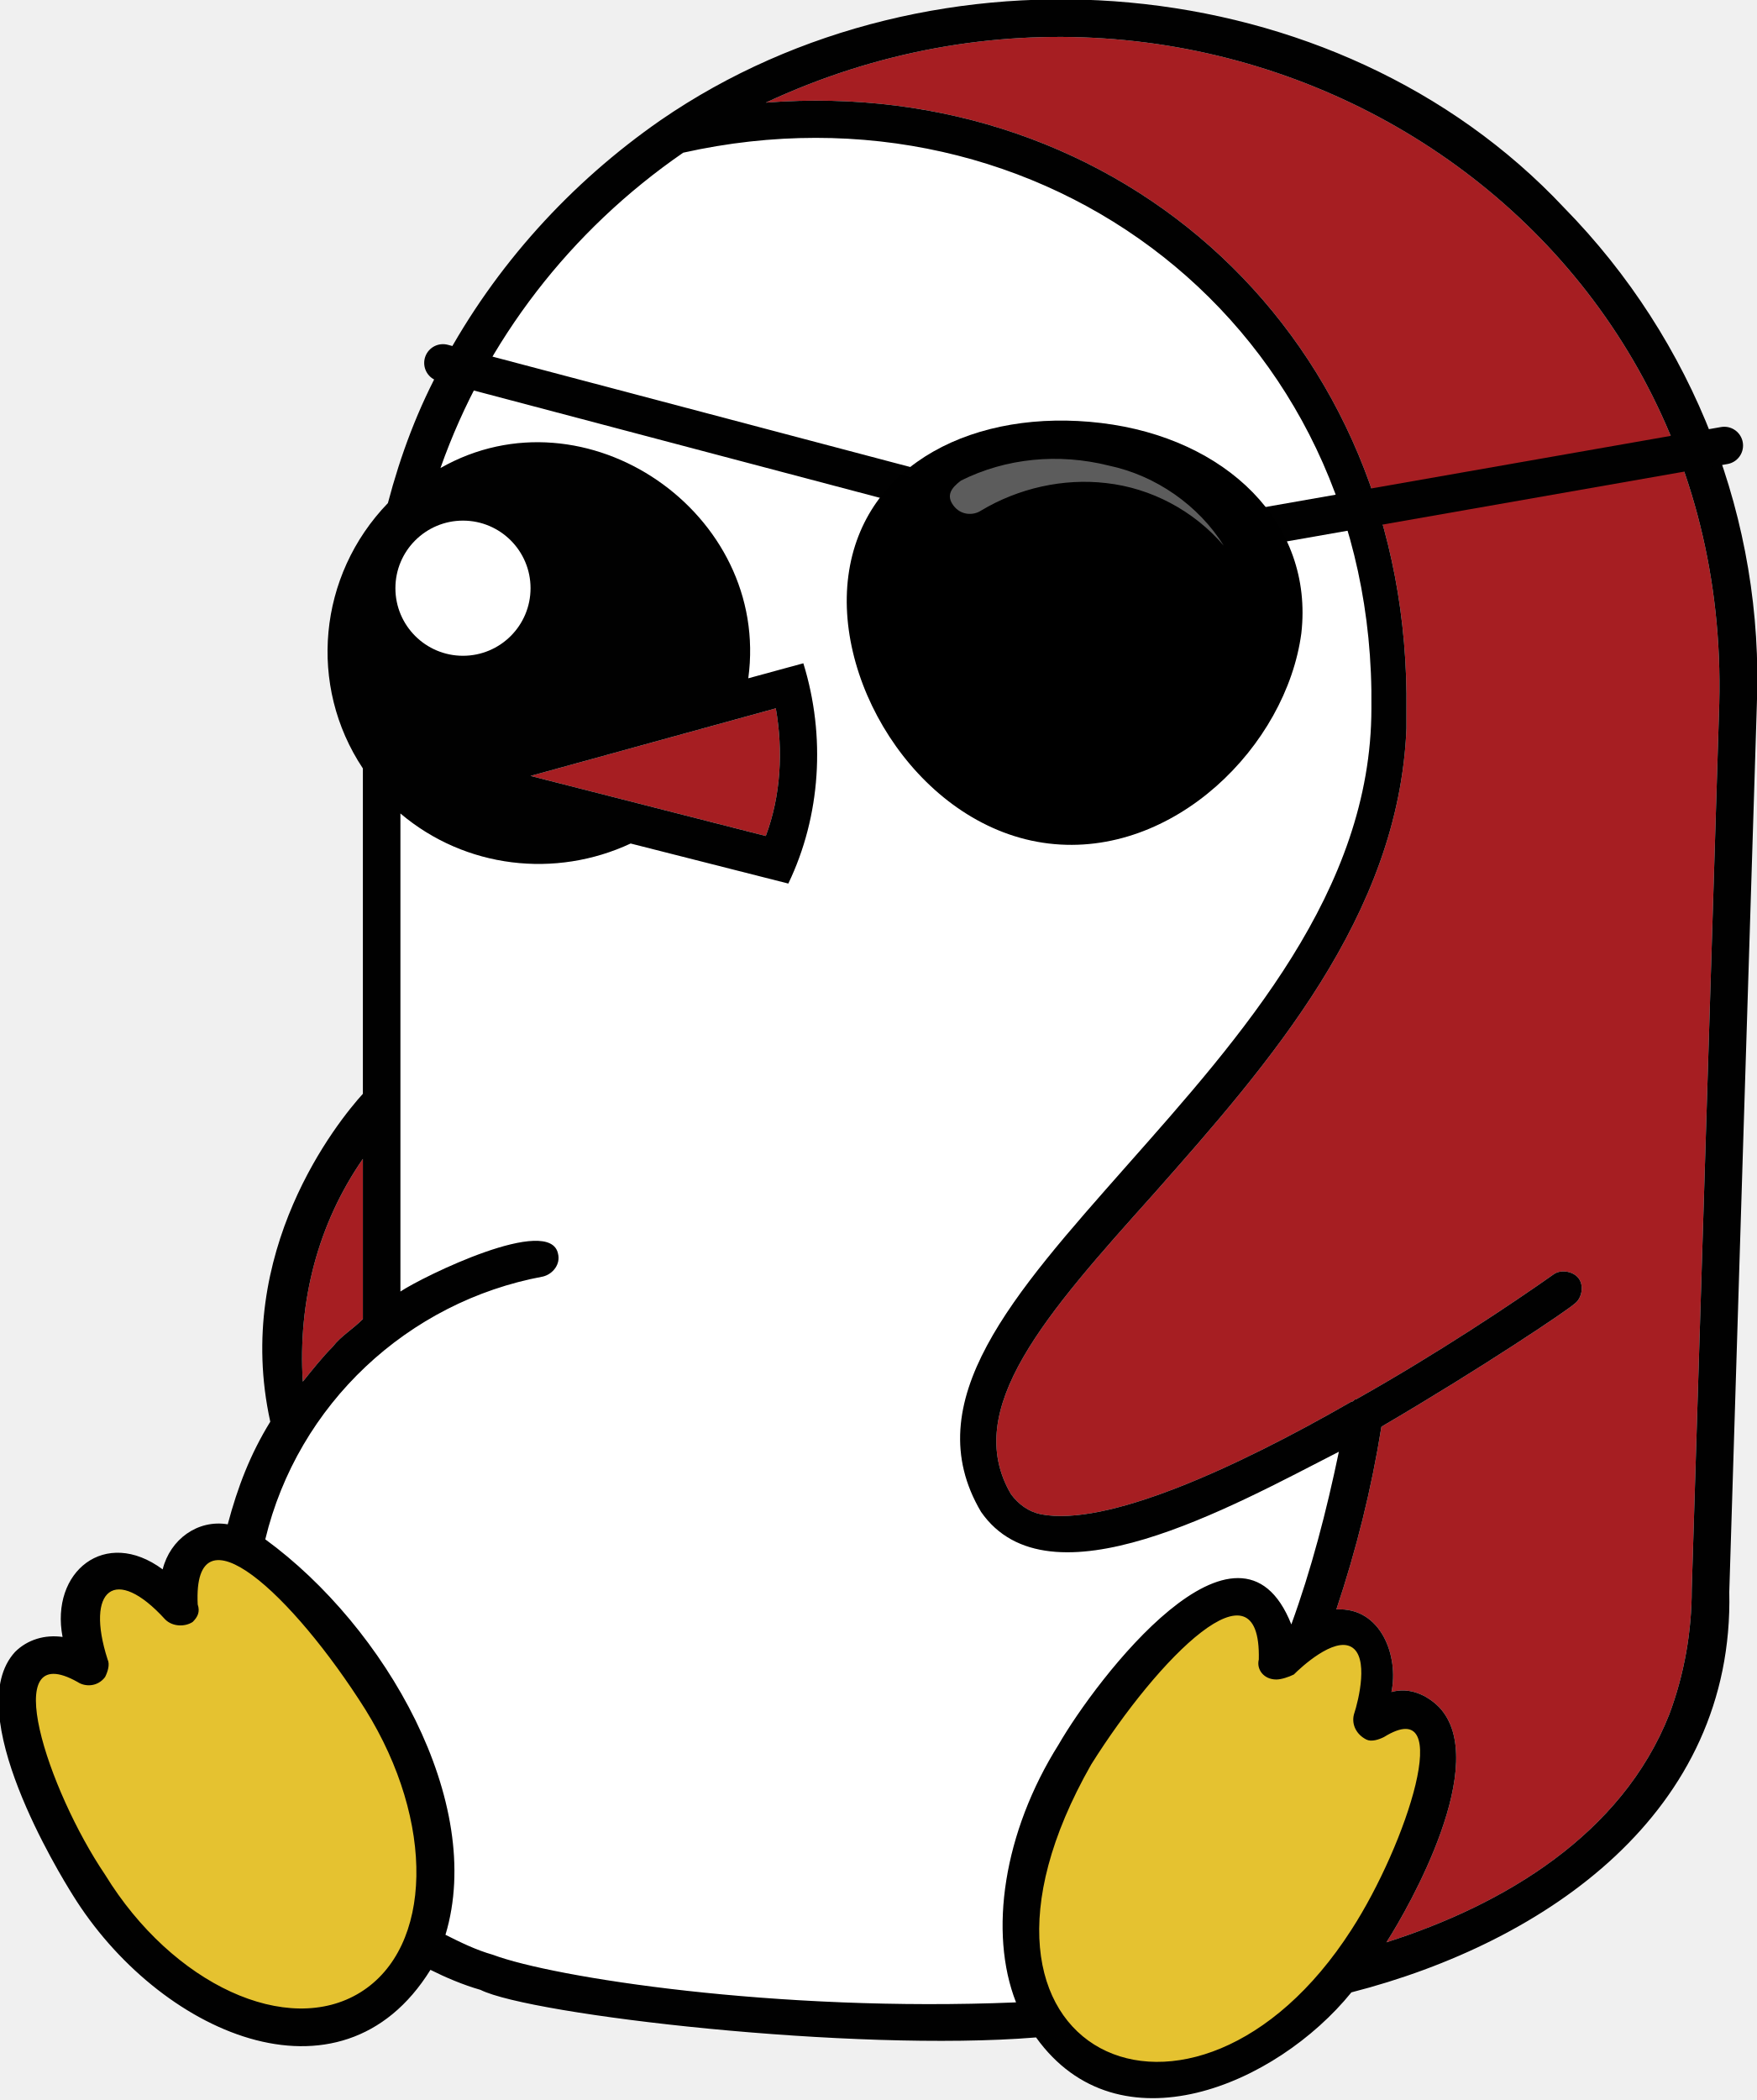
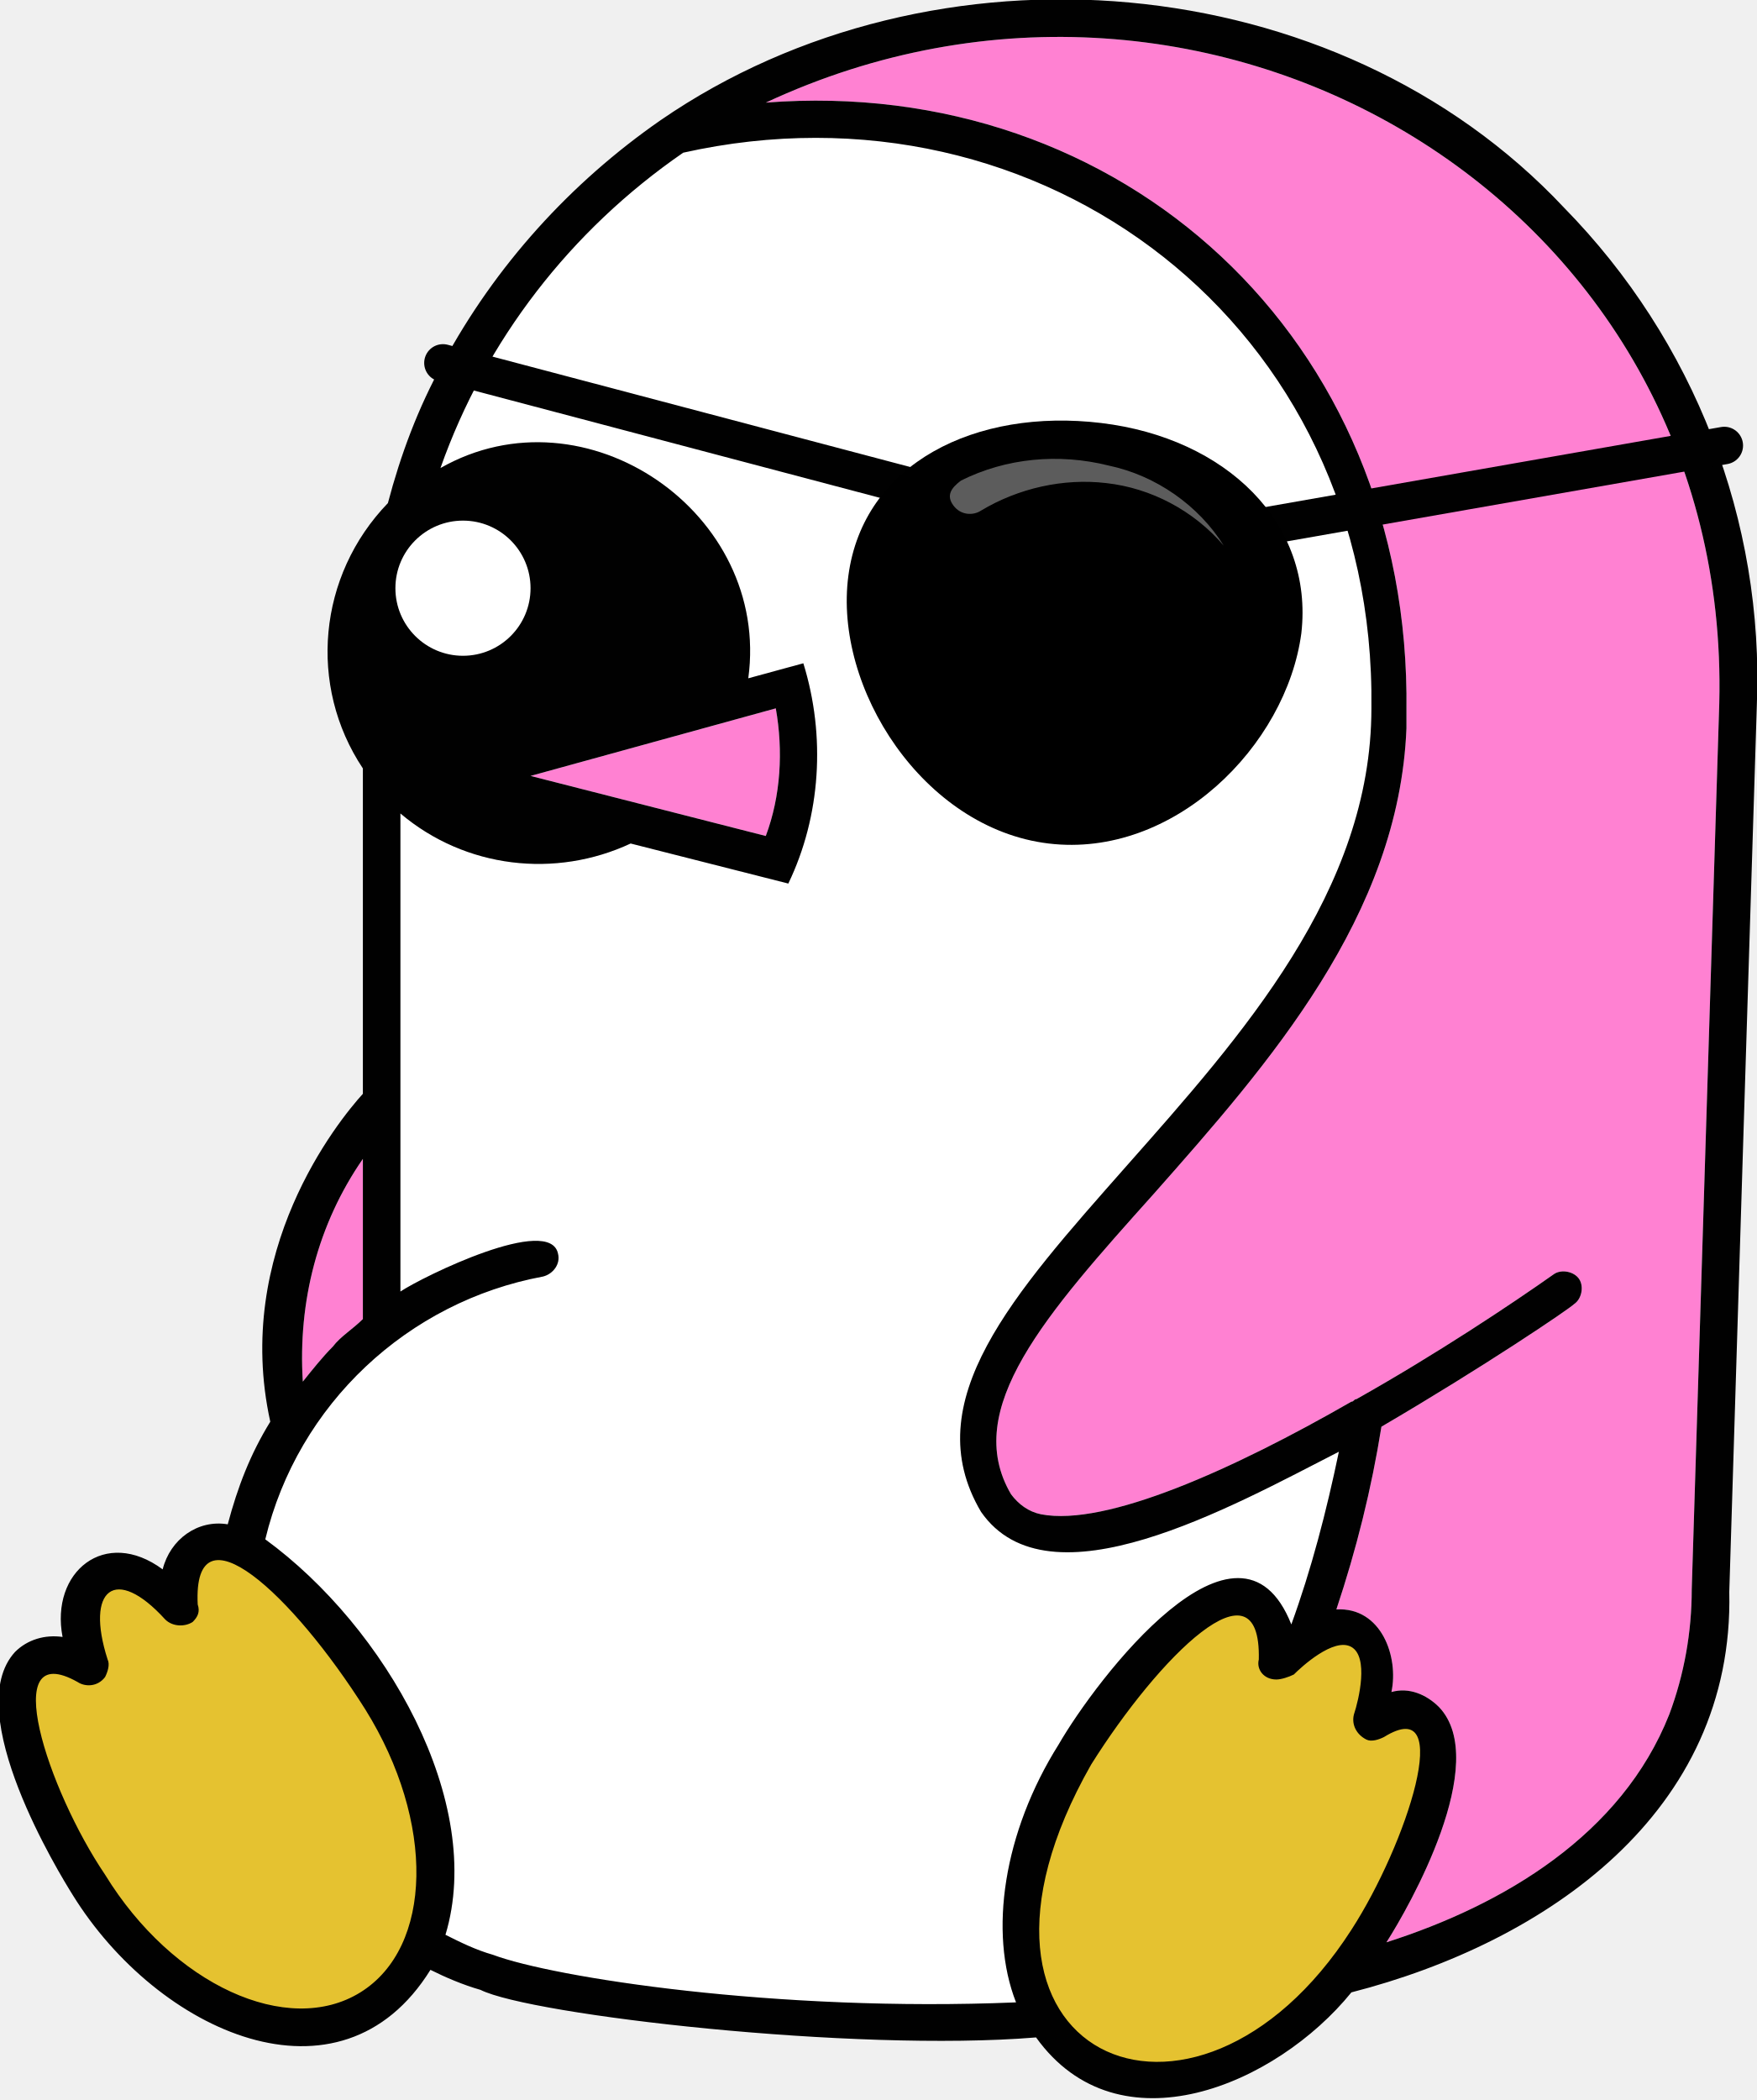
<svg xmlns="http://www.w3.org/2000/svg" version="1.1" id="NoCrownPatch" x="0px" y="0px" viewBox="0 0 70.2 83.9" style="enable-background:new 0 0 70.2 83.9;" xml:space="preserve">
  <style type="text/css">
- 	.st0{fill:#A61E22;}
+ 	.st0{fill:#FF81D2;}
	.st1{fill:#E5C230;}
	.st2{fill:#FFFFFF;}
	.st3{fill:#010101;}
	.st4{fill:none;stroke:#010101;stroke-width:1.5;stroke-linecap:round;stroke-miterlimit:10;}
	.st5{fill="url(#SVGID_1_penguin)";}
	.st6{fill:#5C5C5C;}
</style>
  <g id="Color_body">
    <path class="st0" d="M68.7,28.1c-1.1,35.4-1.1,35.4-1.1,35.4c0,1.7-0.3,3.4-0.9,5c-1.9,4.8-6.6,7.6-11.3,9.1   c0.9-1.4,4.2-7.2,2.1-9.4c-0.5-0.5-1.2-0.8-1.9-0.6c0.3-1.4-0.4-3.4-2.2-3.3c0.8-2.4,1.4-4.8,1.8-7.3c4.1-2.4,7.5-4.7,7.7-4.9   c0.3-0.2,0.4-0.7,0.2-1c-0.2-0.3-0.7-0.4-1-0.2c-1.7,1.2-4.7,3.2-7.9,5c-0.1,0-0.1,0.1-0.2,0.1c-4.7,2.7-9.8,5-12.4,4.5   c-0.5-0.1-0.9-0.4-1.2-0.8c-2-3.4,1.4-7.2,5.7-12c4.6-5.2,9.8-11.1,10.1-18.6h0c0-0.1,0-0.7,0-0.7C56.4,13.5,44.8,3,30.6,4.1   C48.4-4.2,69.2,8.1,68.7,28.1z" />
    <path class="st0" d="M14.5,46.3v6.4c-0.4,0.4-0.9,0.7-1.2,1.1c-0.4,0.4-0.8,0.9-1.2,1.4C11.9,52,12.7,48.9,14.5,46.3z" />
    <path class="st0" d="M21.2,31l9.8-2.7c0.3,1.7,0.2,3.5-0.4,5.1L21.2,31z" />
  </g>
  <g id="Shape">
    <polygon class="st1" points="51,65.7 50.2,64.1 49.1,63.8 47.4,65.4 45.4,66.8 43.4,69.4 41.9,72.2 40.8,75.9 41.1,79.3 42.6,81.8    44.1,82.8 47.1,83.2 50.8,81.9 54.5,77.7 56.7,73.5 57.4,70 56.6,68.4 54.8,68.7 54.8,66 53.4,65 51.7,65.4  " />
    <polygon class="st1" points="7.2,64.3 5.6,63.1 4.4,62.9 3.4,63.8 3.4,65.4 2.9,66.3 1.2,66.6 0.7,67.4 0.7,69.1 3.6,75.3    6.1,78.3 9.1,80.8 12.1,81 14.8,80.2 16.9,77.7 17.4,73.5 16.3,70 14,66.2 12.1,63.8 10.2,62.2 8.5,61.7 7.3,63  " />
    <path class="st2" d="M40.6,80c-9.6,0.4-18.5-1-20.9-1.9c-0.7-0.2-1.3-0.5-1.9-0.8c1.6-5.3-2.4-12.3-7.2-15.8   c1.3-5.4,5.7-9.5,11.1-10.5c0.4-0.1,0.7-0.5,0.6-0.9c0,0,0,0,0,0C22,48.5,16.9,51,16,51.6V32.5c2.6,2.2,6.2,2.6,9.2,1.2l6.3,1.6   c1.3-2.7,1.5-5.9,0.6-8.8l-2.2,0.6c0.9-6.6-6.5-11.7-12.3-8.4c1.8-5.1,5.2-9.5,9.7-12.6C41.6,2.9,55,13,54.8,28.3   c0,7.3-5.2,13.1-9.8,18.3c-4.5,5.1-8.4,9.4-5.8,13.8c2.7,3.9,10-0.2,14.3-2.4c-0.5,2.4-1.1,4.7-1.9,6.9c0,0,0,0,0,0   c-2.1-5.3-7.8,2.2-9.3,4.8C40.1,73.2,39.5,77.2,40.6,80z" />
    <circle class="st3" cx="42.8" cy="25.2" r="8.1" />
    <path class="st3" d="M62.5,8.3c-9.1-9.7-25.2-11-36.1-3.5c-3.6,2.5-6.6,5.8-8.7,9.7c-1,1.8-1.7,3.7-2.2,5.6   c-2.8,2.9-3.2,7.3-1,10.6v13c-1,1.1-5.2,6.3-3.7,13.1c-0.8,1.3-1.3,2.6-1.7,4.1c-1.2-0.2-2.3,0.6-2.6,1.8c-2.3-1.7-4.5,0.1-4,2.7   c-0.7-0.1-1.4,0.1-1.9,0.6c-2.2,2.4,1.8,8.9,2.3,9.7c3.4,5.5,10.7,8.8,14.3,3c0.6,0.3,1.3,0.6,2,0.8c2,1,14.9,2.5,22.2,1.9   c3.3,4.6,9.6,1.9,12.6-1.8c7.8-2,15.3-7.2,15.1-16c0-0.2,1.1-35.4,1.1-35.4C70.5,20.8,67.7,13.6,62.5,8.3z M21.2,31l9.8-2.7   c0.3,1.7,0.2,3.5-0.4,5.1L21.2,31z M14.5,46.3v6.4c-0.4,0.4-0.9,0.7-1.2,1.1c-0.4,0.4-0.8,0.9-1.2,1.4C11.9,52,12.7,48.9,14.5,46.3   z M14.4,79.6c-2.9,1.8-7.5-0.3-10.2-4.7c-2.3-3.4-4.3-9.5-1.1-7.7c0.3,0.2,0.8,0.2,1.1-0.2c0.1-0.2,0.2-0.5,0.1-0.7   c-0.9-2.8,0.3-3.8,2.3-1.6c0.3,0.3,0.8,0.3,1.1,0.1c0.2-0.2,0.3-0.4,0.2-0.7c-0.2-4.1,3.8-0.4,6.7,4.2   C17.4,72.8,17.3,77.8,14.4,79.6z M40.6,80c-9.6,0.4-18.5-1-20.9-1.9c-0.7-0.2-1.3-0.5-1.9-0.8c1.6-5.3-2.4-12.3-7.2-15.8   c1.3-5.4,5.7-9.5,11.1-10.5c0.4-0.1,0.7-0.5,0.6-0.9c0,0,0,0,0,0C22,48.5,16.9,51,16,51.6V32.5c2.6,2.2,6.2,2.6,9.2,1.2l6.3,1.6   c1.3-2.7,1.5-5.9,0.6-8.8l-2.2,0.6c0.9-6.6-6.5-11.7-12.3-8.4c1.8-5.1,5.2-9.5,9.7-12.6C41.6,2.9,55,13,54.8,28.3   c0,7.3-5.2,13.1-9.8,18.3c-4.5,5.1-8.4,9.4-5.8,13.8c2.7,3.9,10-0.2,14.3-2.4c-0.5,2.4-1.1,4.7-1.9,6.9c0,0,0,0,0,0   c-2.1-5.3-7.8,2.2-9.3,4.8C40.1,73.2,39.5,77.2,40.6,80L40.6,80z M54,77.1c-6.3,9.8-17,5-10.4-6.6c2.7-4.3,6.8-8.4,6.7-4.2   c-0.1,0.4,0.2,0.8,0.7,0.8c0.2,0,0.5-0.1,0.7-0.2c0.3-0.3,1.6-1.5,2.3-1.1c0.7,0.4,0.3,2.1,0.1,2.7c-0.1,0.4,0.1,0.8,0.5,1   c0.2,0.1,0.5,0,0.7-0.1C58.2,67.6,56.2,73.7,54,77.1L54,77.1z M68.7,28.1c-1.1,35.4-1.1,35.4-1.1,35.4c0,1.7-0.3,3.4-0.9,5   c-1.9,4.8-6.6,7.6-11.3,9.1c0.9-1.4,4.2-7.2,2.1-9.4c-0.5-0.5-1.2-0.8-1.9-0.6c0.3-1.4-0.4-3.4-2.2-3.3c0.8-2.4,1.4-4.8,1.8-7.3   c4.1-2.4,7.5-4.7,7.7-4.9c0.3-0.2,0.4-0.7,0.2-1c-0.2-0.3-0.7-0.4-1-0.2c-1.7,1.2-4.7,3.2-7.9,5c-0.1,0-0.1,0.1-0.2,0.1   c-4.7,2.7-9.8,5-12.4,4.5c-0.5-0.1-0.9-0.4-1.2-0.8c-2-3.4,1.4-7.2,5.7-12c4.6-5.2,9.8-11.1,10.1-18.6h0c0-0.1,0-0.7,0-0.7   C56.4,13.5,44.8,3,30.6,4.1C48.4-4.2,69.2,8.1,68.7,28.1z" />
    <circle class="st2" cx="39.8" cy="22.7" r="2.6" />
    <circle class="st2" cx="18.5" cy="23.5" r="2.7" />
    <g id="Patch">
      <polyline class="st4" points="17.7,14.5 37,19.6 50.1,21.1 68.9,17.8   " />
      <radialGradient id="SVGID_1_penguin" cx="203.148" cy="-107.799" r="8.829" gradientTransform="matrix(1 0 0 -1 -160.2409 -82.5042)" gradientUnits="userSpaceOnUse">
        <stop offset="0" style="stop-Color_body:#1D1D1D" />
        <stop offset="0.429" style="stop-Color_body:#141414" />
        <stop offset="1" style="stop-Color_body:#010101" />
      </radialGradient>
      <path class="st5" d="M52,25.3c-0.6,4.5-5.1,9-10.1,8.4s-8.6-6.2-8-10.7S39,16.3,44,16.9S52.5,20.9,52,25.3z" />
      <path class="st6" d="M38.4,19.2c1.8-0.9,3.9-1.1,5.9-0.6c1.9,0.4,3.6,1.6,4.6,3.2c-1.2-1.4-2.9-2.3-4.7-2.5    c-1.7-0.2-3.5,0.2-5,1.1c-0.3,0.2-0.8,0.2-1.1-0.2S38,19.5,38.4,19.2C38.3,19.2,38.3,19.2,38.4,19.2    C38.4,19.2,38.4,19.2,38.4,19.2z" />
    </g>
  </g>
</svg>
